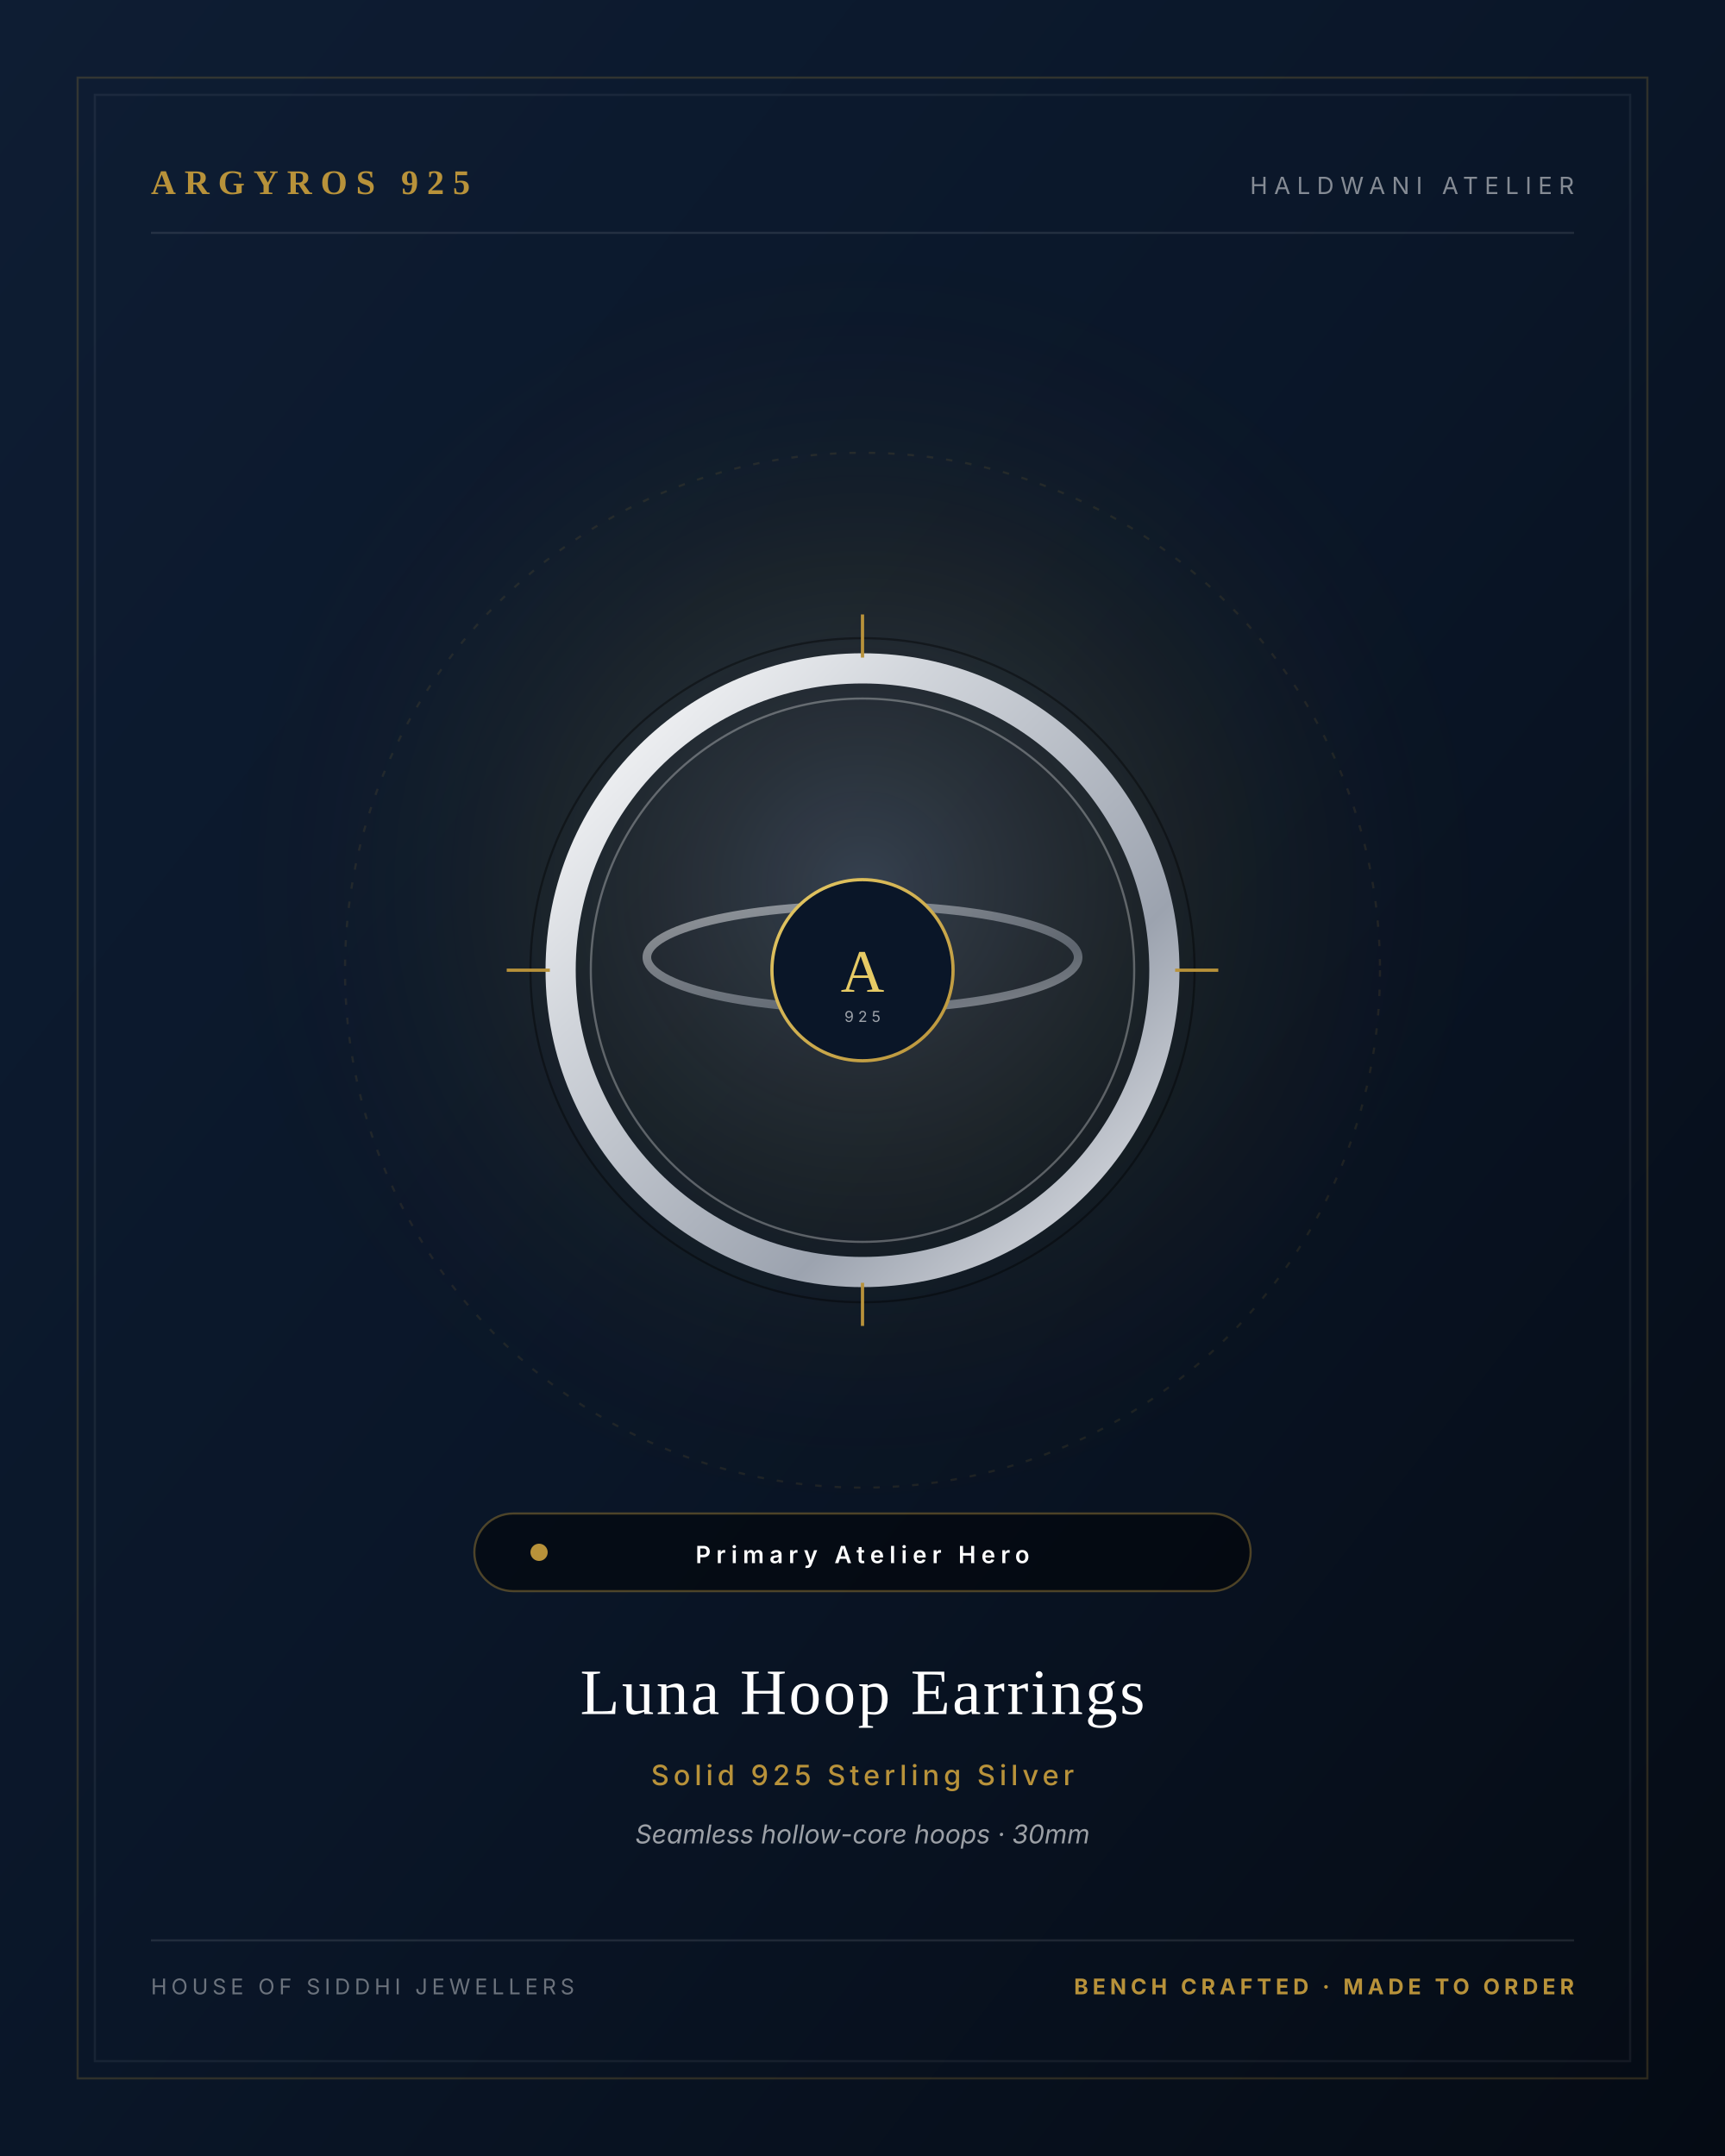
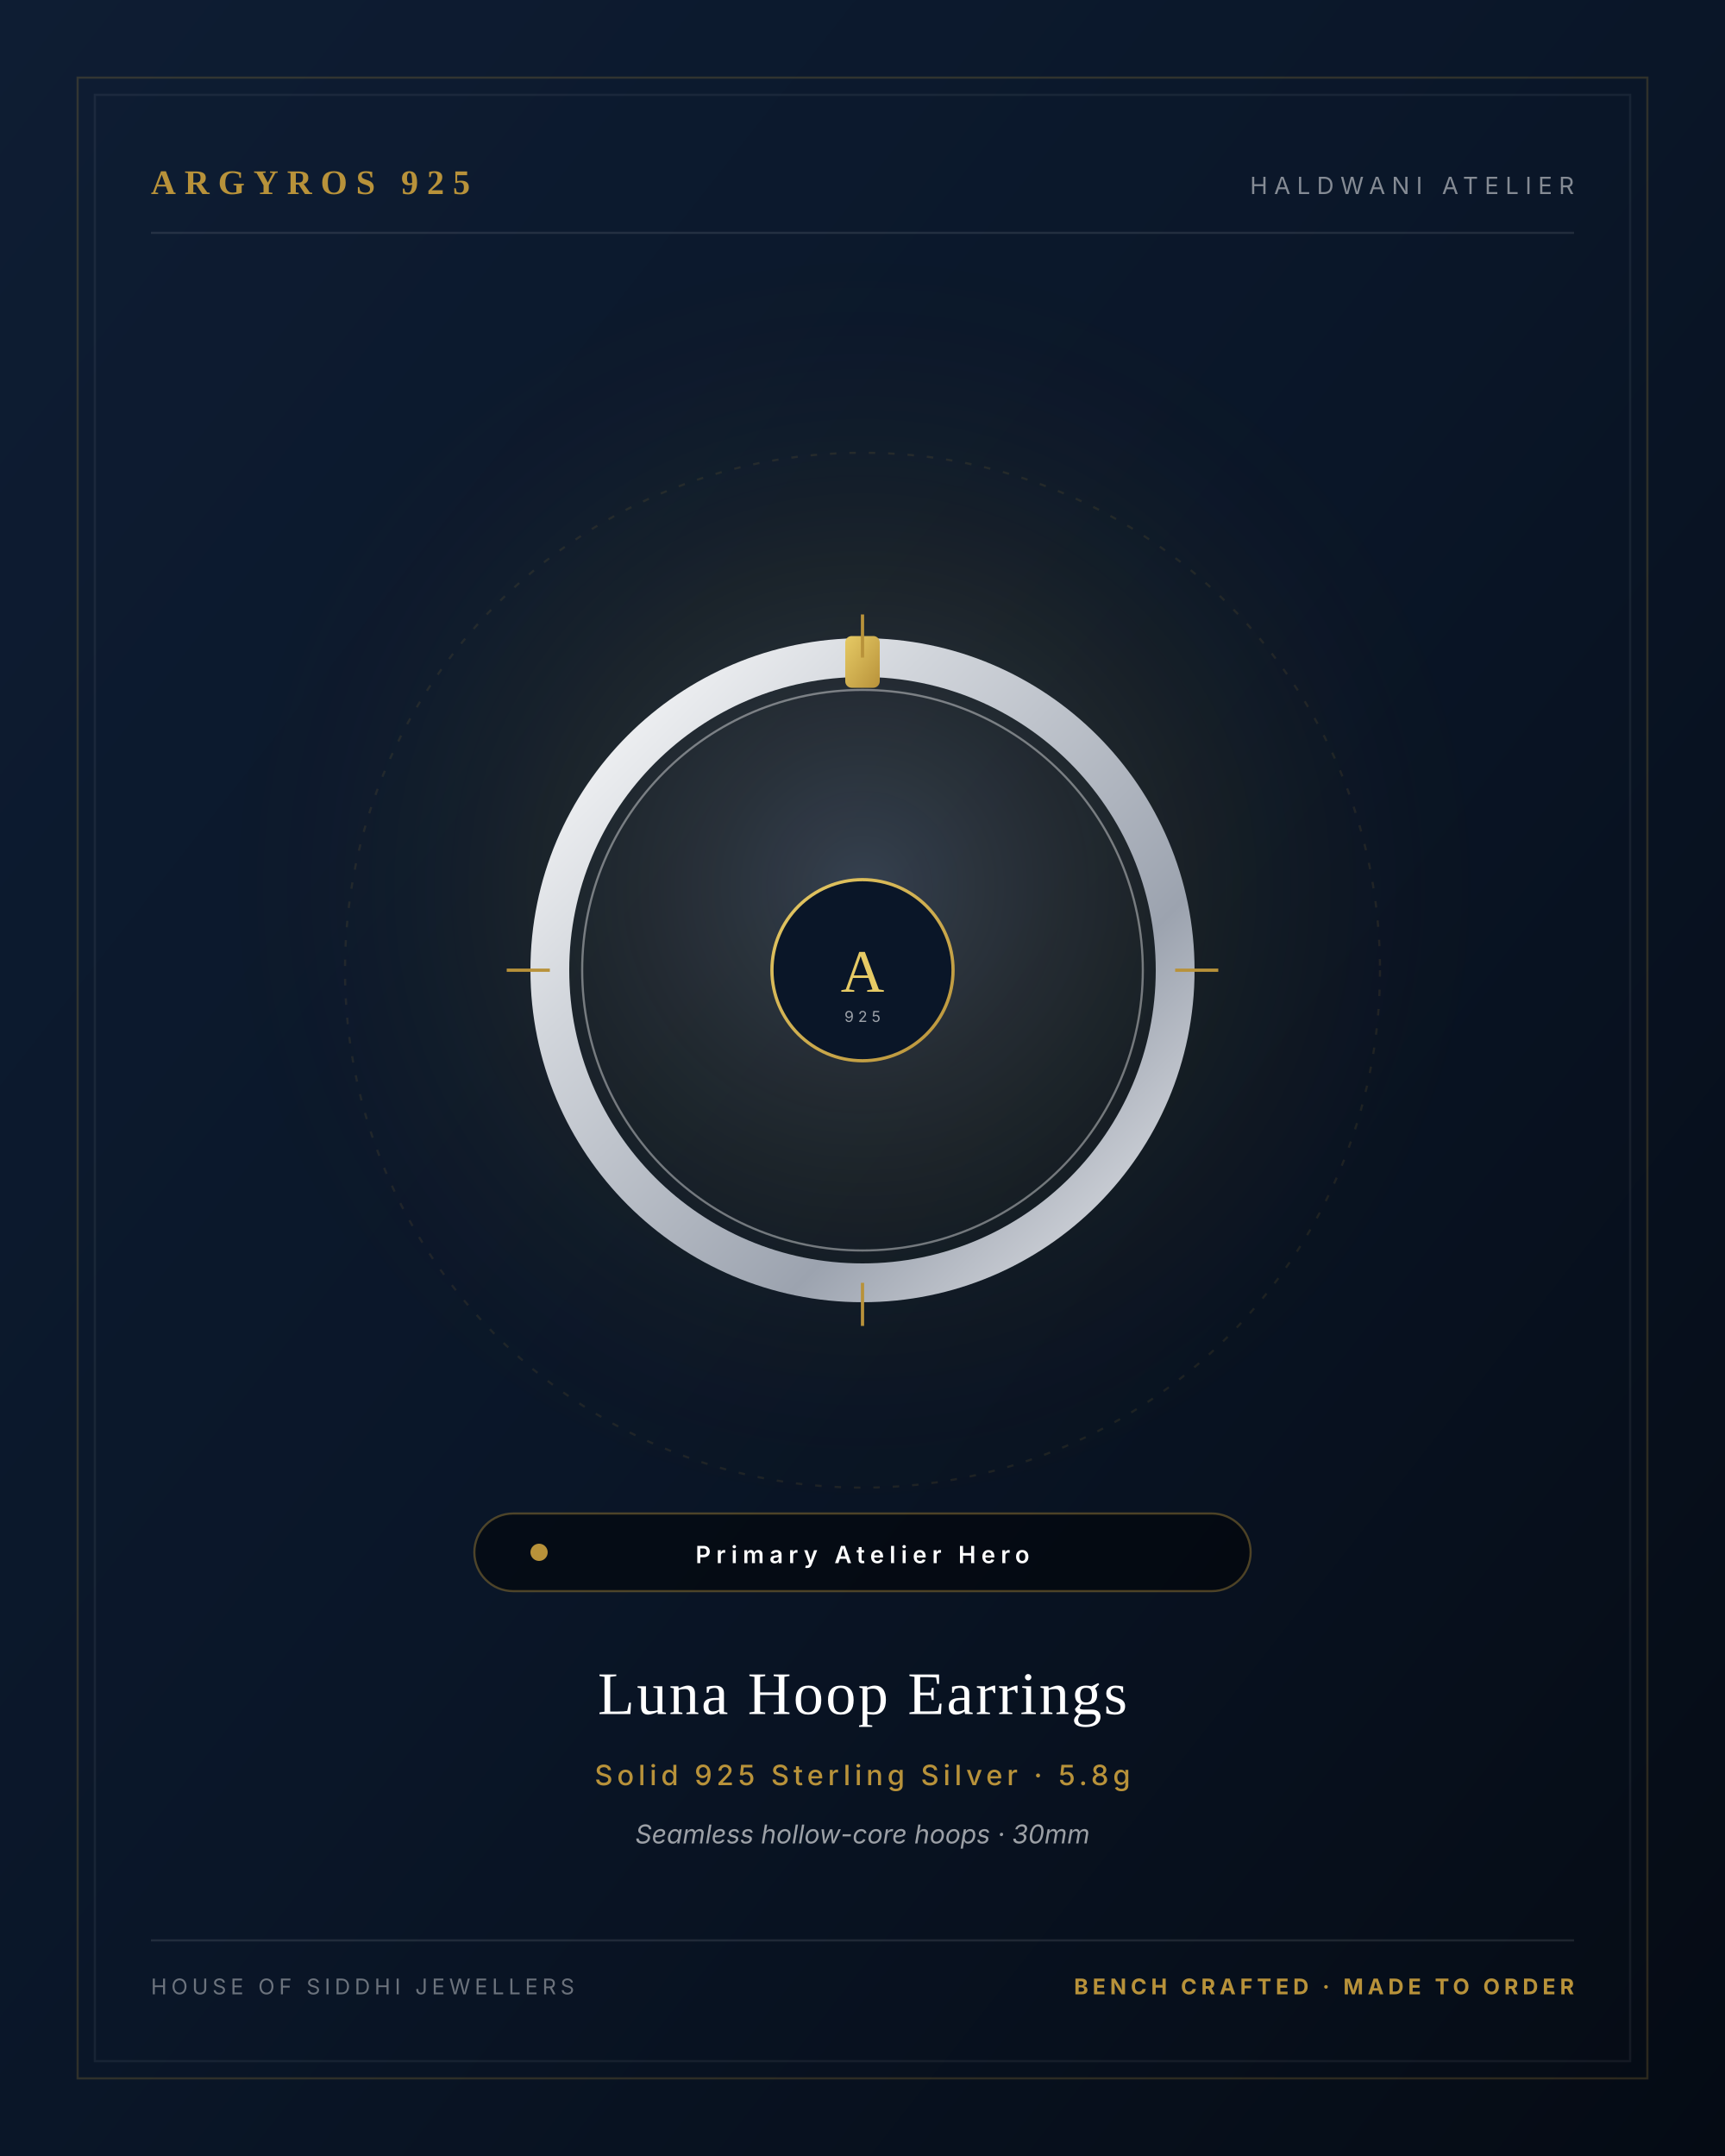
<svg xmlns="http://www.w3.org/2000/svg" viewBox="0 0 800 1000" width="800" height="1000">
  <defs>
    <linearGradient id="bgGrad" x1="0%" y1="0%" x2="100%" y2="100%">
      <stop offset="0%" stop-color="#0e1d33" />
      <stop offset="50%" stop-color="#0a1628" />
      <stop offset="100%" stop-color="#050b14" />
    </linearGradient>
    <radialGradient id="silverGlow" cx="50%" cy="45%" r="40%">
      <stop offset="0%" stop-color="#ffffff" stop-opacity="0.18" />
      <stop offset="50%" stop-color="#c5a028" stop-opacity="0.08" />
      <stop offset="100%" stop-color="#000000" stop-opacity="0" />
    </radialGradient>
    <linearGradient id="silverSheen" x1="0%" y1="0%" x2="100%" y2="100%">
      <stop offset="0%" stop-color="#ffffff" />
      <stop offset="30%" stop-color="#d1d5db" />
      <stop offset="70%" stop-color="#9ca3af" />
      <stop offset="100%" stop-color="#e5e7eb" />
    </linearGradient>
    <linearGradient id="goldAccent" x1="0%" y1="0%" x2="100%" y2="100%">
      <stop offset="0%" stop-color="#e6ca65" />
      <stop offset="100%" stop-color="#b8923a" />
    </linearGradient>
  </defs>
  <rect width="800" height="1000" fill="url(#bgGrad)" />
  <circle cx="400" cy="450" r="380" fill="url(#silverGlow)" />
  <rect x="36" y="36" width="728" height="928" fill="none" stroke="#b8923a" stroke-opacity="0.22" stroke-width="1" />
  <rect x="44" y="44" width="712" height="912" fill="none" stroke="#ffffff" stroke-opacity="0.06" stroke-width="1" />
  <circle cx="400" cy="450" r="240" fill="none" stroke="#b8923a" stroke-opacity="0.12" stroke-width="1" stroke-dasharray="3,6" />
  <text x="70" y="90" font-family="'Cinzel', 'Times New Roman', serif" font-size="16" letter-spacing="4" fill="#b8923a" font-weight="bold">ARGYROS 925</text>
  <text x="730" y="90" text-anchor="end" font-family="-apple-system, sans-serif" font-size="11" letter-spacing="3" fill="#ffffff" fill-opacity="0.5" text-transform="uppercase">HALDWANI ATELIER</text>
  <line x1="70" y1="108" x2="730" y2="108" stroke="#ffffff" stroke-opacity="0.1" stroke-width="1" />
  <g transform="translate(400, 450)">
-     <circle cx="0" cy="0" r="140" fill="none" stroke="url(#silverSheen)" stroke-width="14" />
-     <circle cx="0" cy="0" r="126" fill="none" stroke="#ffffff" stroke-opacity="0.3" stroke-width="1" />
-     <circle cx="0" cy="0" r="154" fill="none" stroke="#000000" stroke-opacity="0.4" stroke-width="1" />
-     <ellipse cx="0" cy="-6" rx="100" ry="24" fill="none" stroke="url(#silverSheen)" stroke-width="4" stroke-opacity="0.5" />
+     <circle cx="0" cy="0" r="145" fill="none" stroke="url(#silverSheen)" stroke-width="18" />
+     <circle cx="0" cy="0" r="130" fill="none" stroke="#ffffff" stroke-opacity="0.4" stroke-width="1" />
+     <rect x="-8" y="-155" width="16" height="24" rx="3" fill="url(#goldAccent)" />
    <circle cx="0" cy="0" r="42" fill="#0a1628" stroke="url(#goldAccent)" stroke-width="1.5" />
    <text x="0" y="10" text-anchor="middle" font-family="'Cinzel', 'Times New Roman', serif" font-size="28" fill="#e6ca65" font-weight="300">A</text>
    <text x="0" y="24" text-anchor="middle" font-family="-apple-system, sans-serif" font-size="7" letter-spacing="2" fill="#ffffff" fill-opacity="0.6">925</text>
    <line x1="-165" y1="0" x2="-145" y2="0" stroke="#b8923a" stroke-width="1.5" />
    <line x1="145" y1="0" x2="165" y2="0" stroke="#b8923a" stroke-width="1.5" />
    <line x1="0" y1="-165" x2="0" y2="-145" stroke="#b8923a" stroke-width="1.5" />
    <line x1="0" y1="145" x2="0" y2="165" stroke="#b8923a" stroke-width="1.5" />
  </g>
  <g transform="translate(400, 720)">
    <rect x="-180" y="-18" width="360" height="36" rx="18" fill="#000000" fill-opacity="0.45" stroke="#b8923a" stroke-opacity="0.4" stroke-width="1" />
    <circle cx="-150" cy="0" r="4" fill="#b8923a" />
    <text x="0" y="5" text-anchor="middle" font-family="-apple-system, sans-serif" font-size="11" letter-spacing="2.5" fill="#ffffff" font-weight="600" text-transform="uppercase">Primary Atelier Hero</text>
  </g>
-   <text x="400" y="795" text-anchor="middle" font-family="'Cinzel', 'Times New Roman', serif" font-size="30" fill="#ffffff" font-weight="400" letter-spacing="1">Luna Hoop Earrings</text>
-   <text x="400" y="828" text-anchor="middle" font-family="-apple-system, sans-serif" font-size="13" fill="#b8923a" letter-spacing="2" font-weight="500">Solid 925 Sterling Silver</text>
+   <text x="400" y="795" text-anchor="middle" font-family="'Cinzel', 'Times New Roman', serif" font-size="28" fill="#ffffff" font-weight="400" letter-spacing="1">Luna Hoop Earrings</text>
+   <text x="400" y="828" text-anchor="middle" font-family="-apple-system, sans-serif" font-size="13" fill="#b8923a" letter-spacing="2" font-weight="500">Solid 925 Sterling Silver · 5.8g</text>
  <text x="400" y="855" text-anchor="middle" font-family="-apple-system, sans-serif" font-size="12" fill="#ffffff" fill-opacity="0.6" font-style="italic">Seamless hollow-core hoops · 30mm</text>
  <line x1="70" y1="900" x2="730" y2="900" stroke="#ffffff" stroke-opacity="0.1" stroke-width="1" />
  <text x="70" y="925" font-family="-apple-system, sans-serif" font-size="10" letter-spacing="2" fill="#ffffff" fill-opacity="0.4" text-transform="uppercase">HOUSE OF SIDDHI JEWELLERS</text>
  <text x="730" y="925" text-anchor="end" font-family="-apple-system, sans-serif" font-size="10" letter-spacing="2" fill="#b8923a" font-weight="bold" text-transform="uppercase">BENCH CRAFTED · MADE TO ORDER</text>
</svg>
